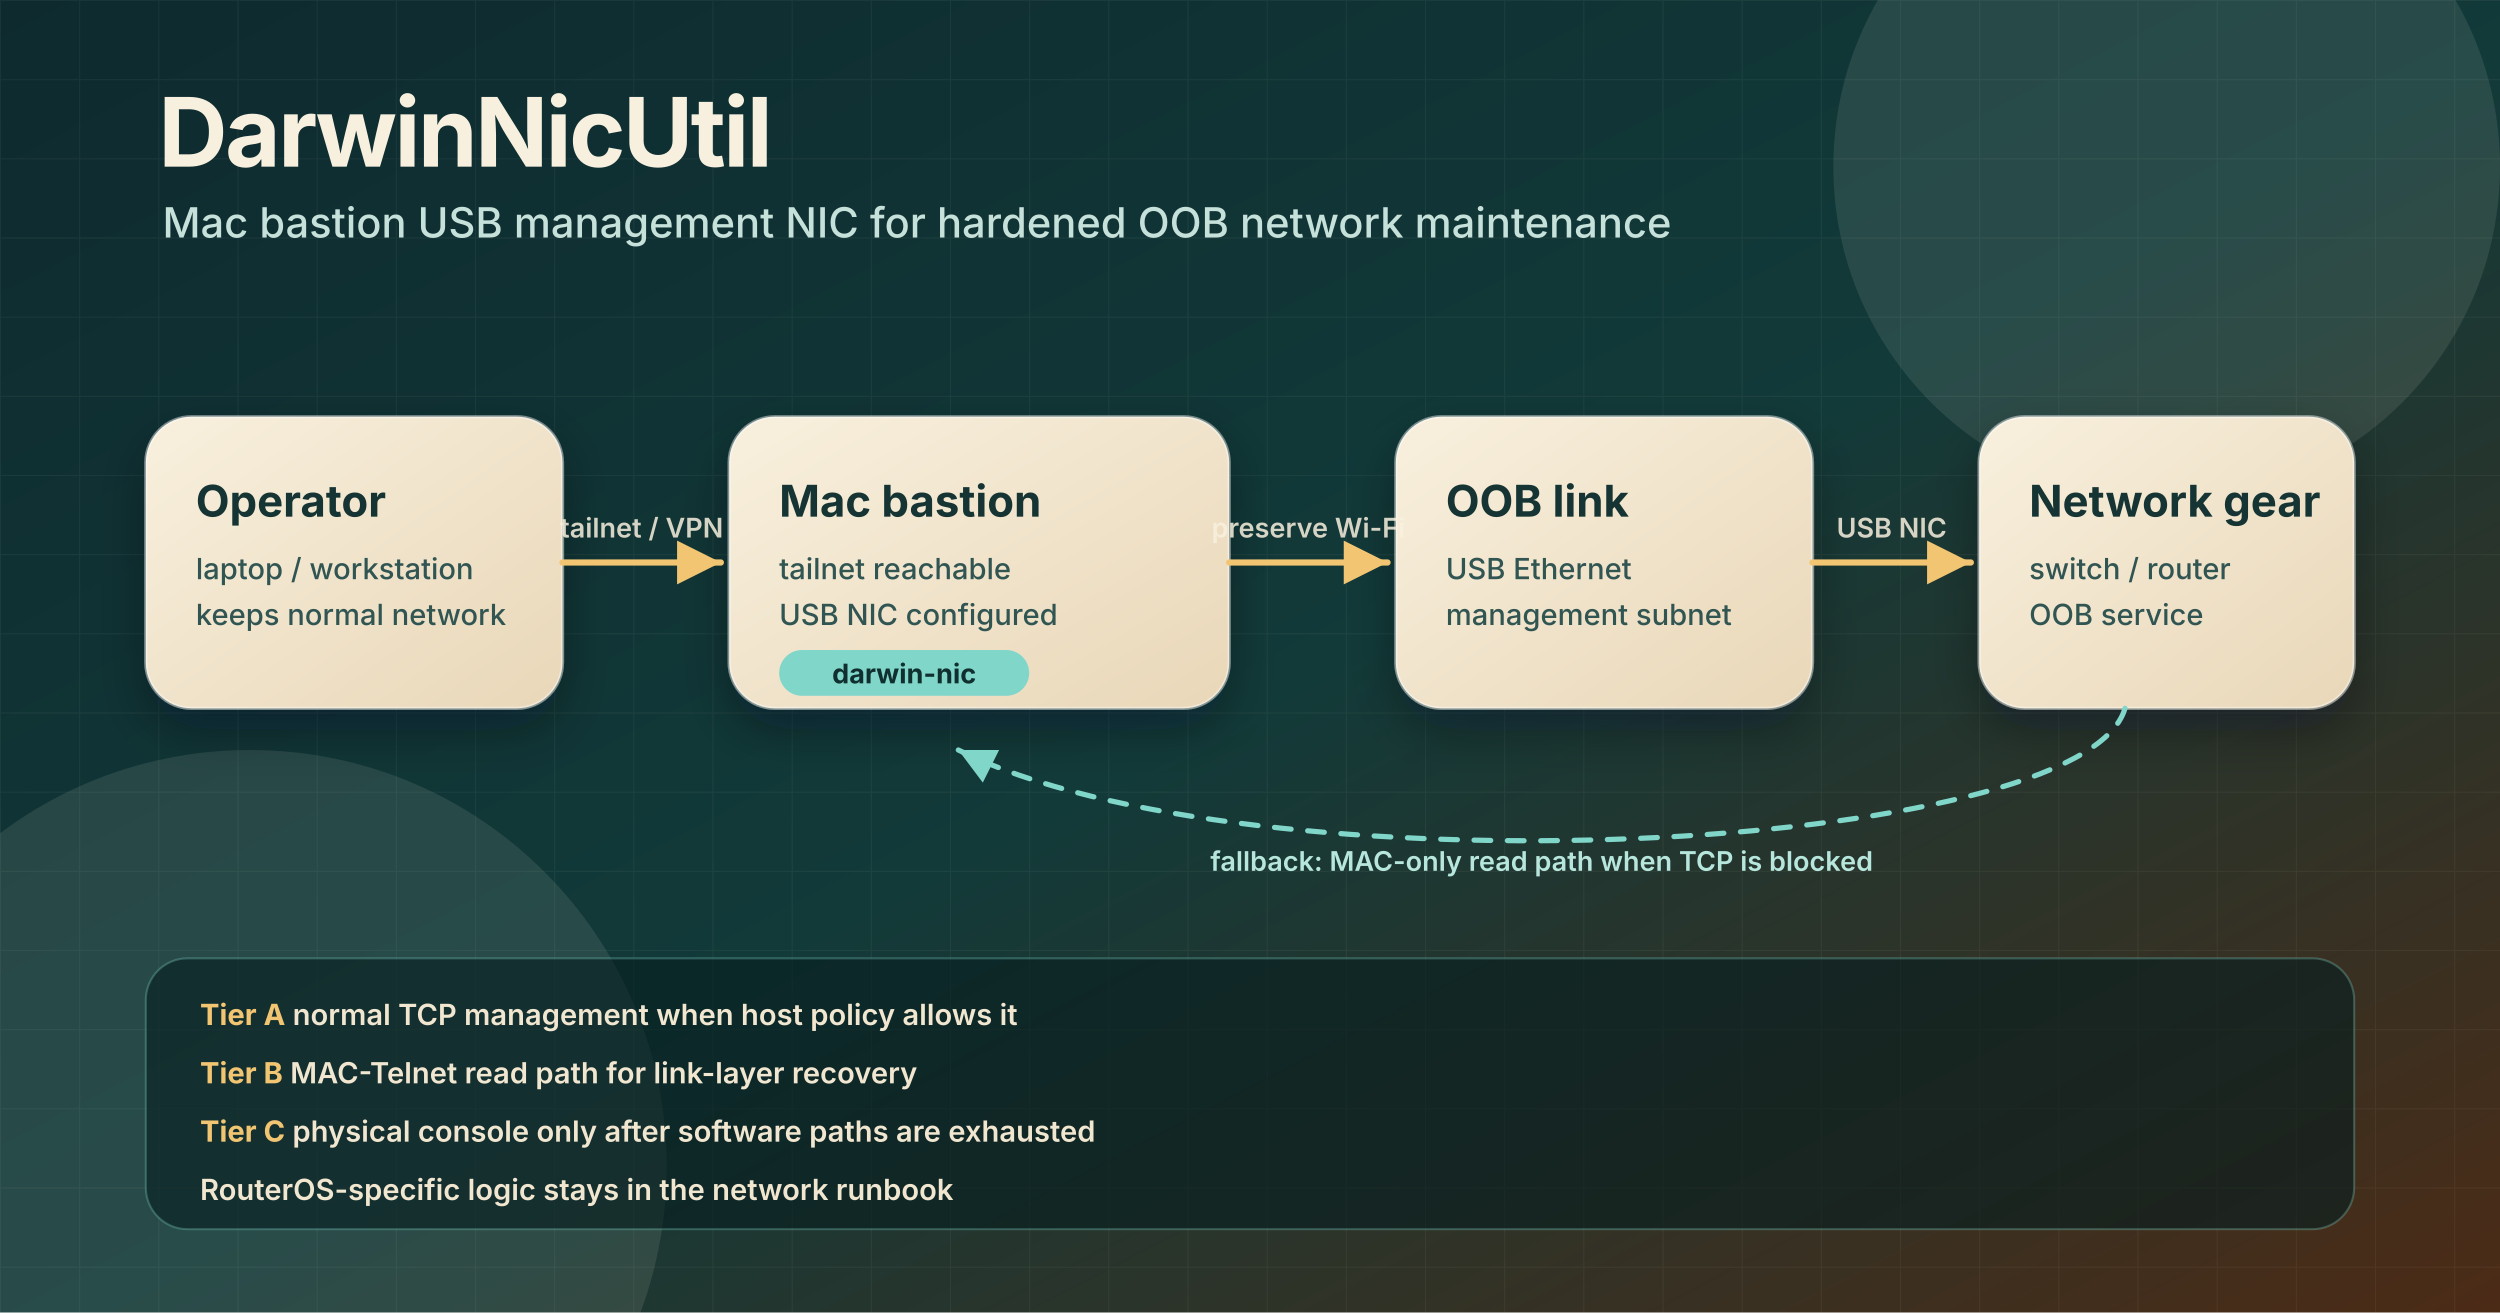
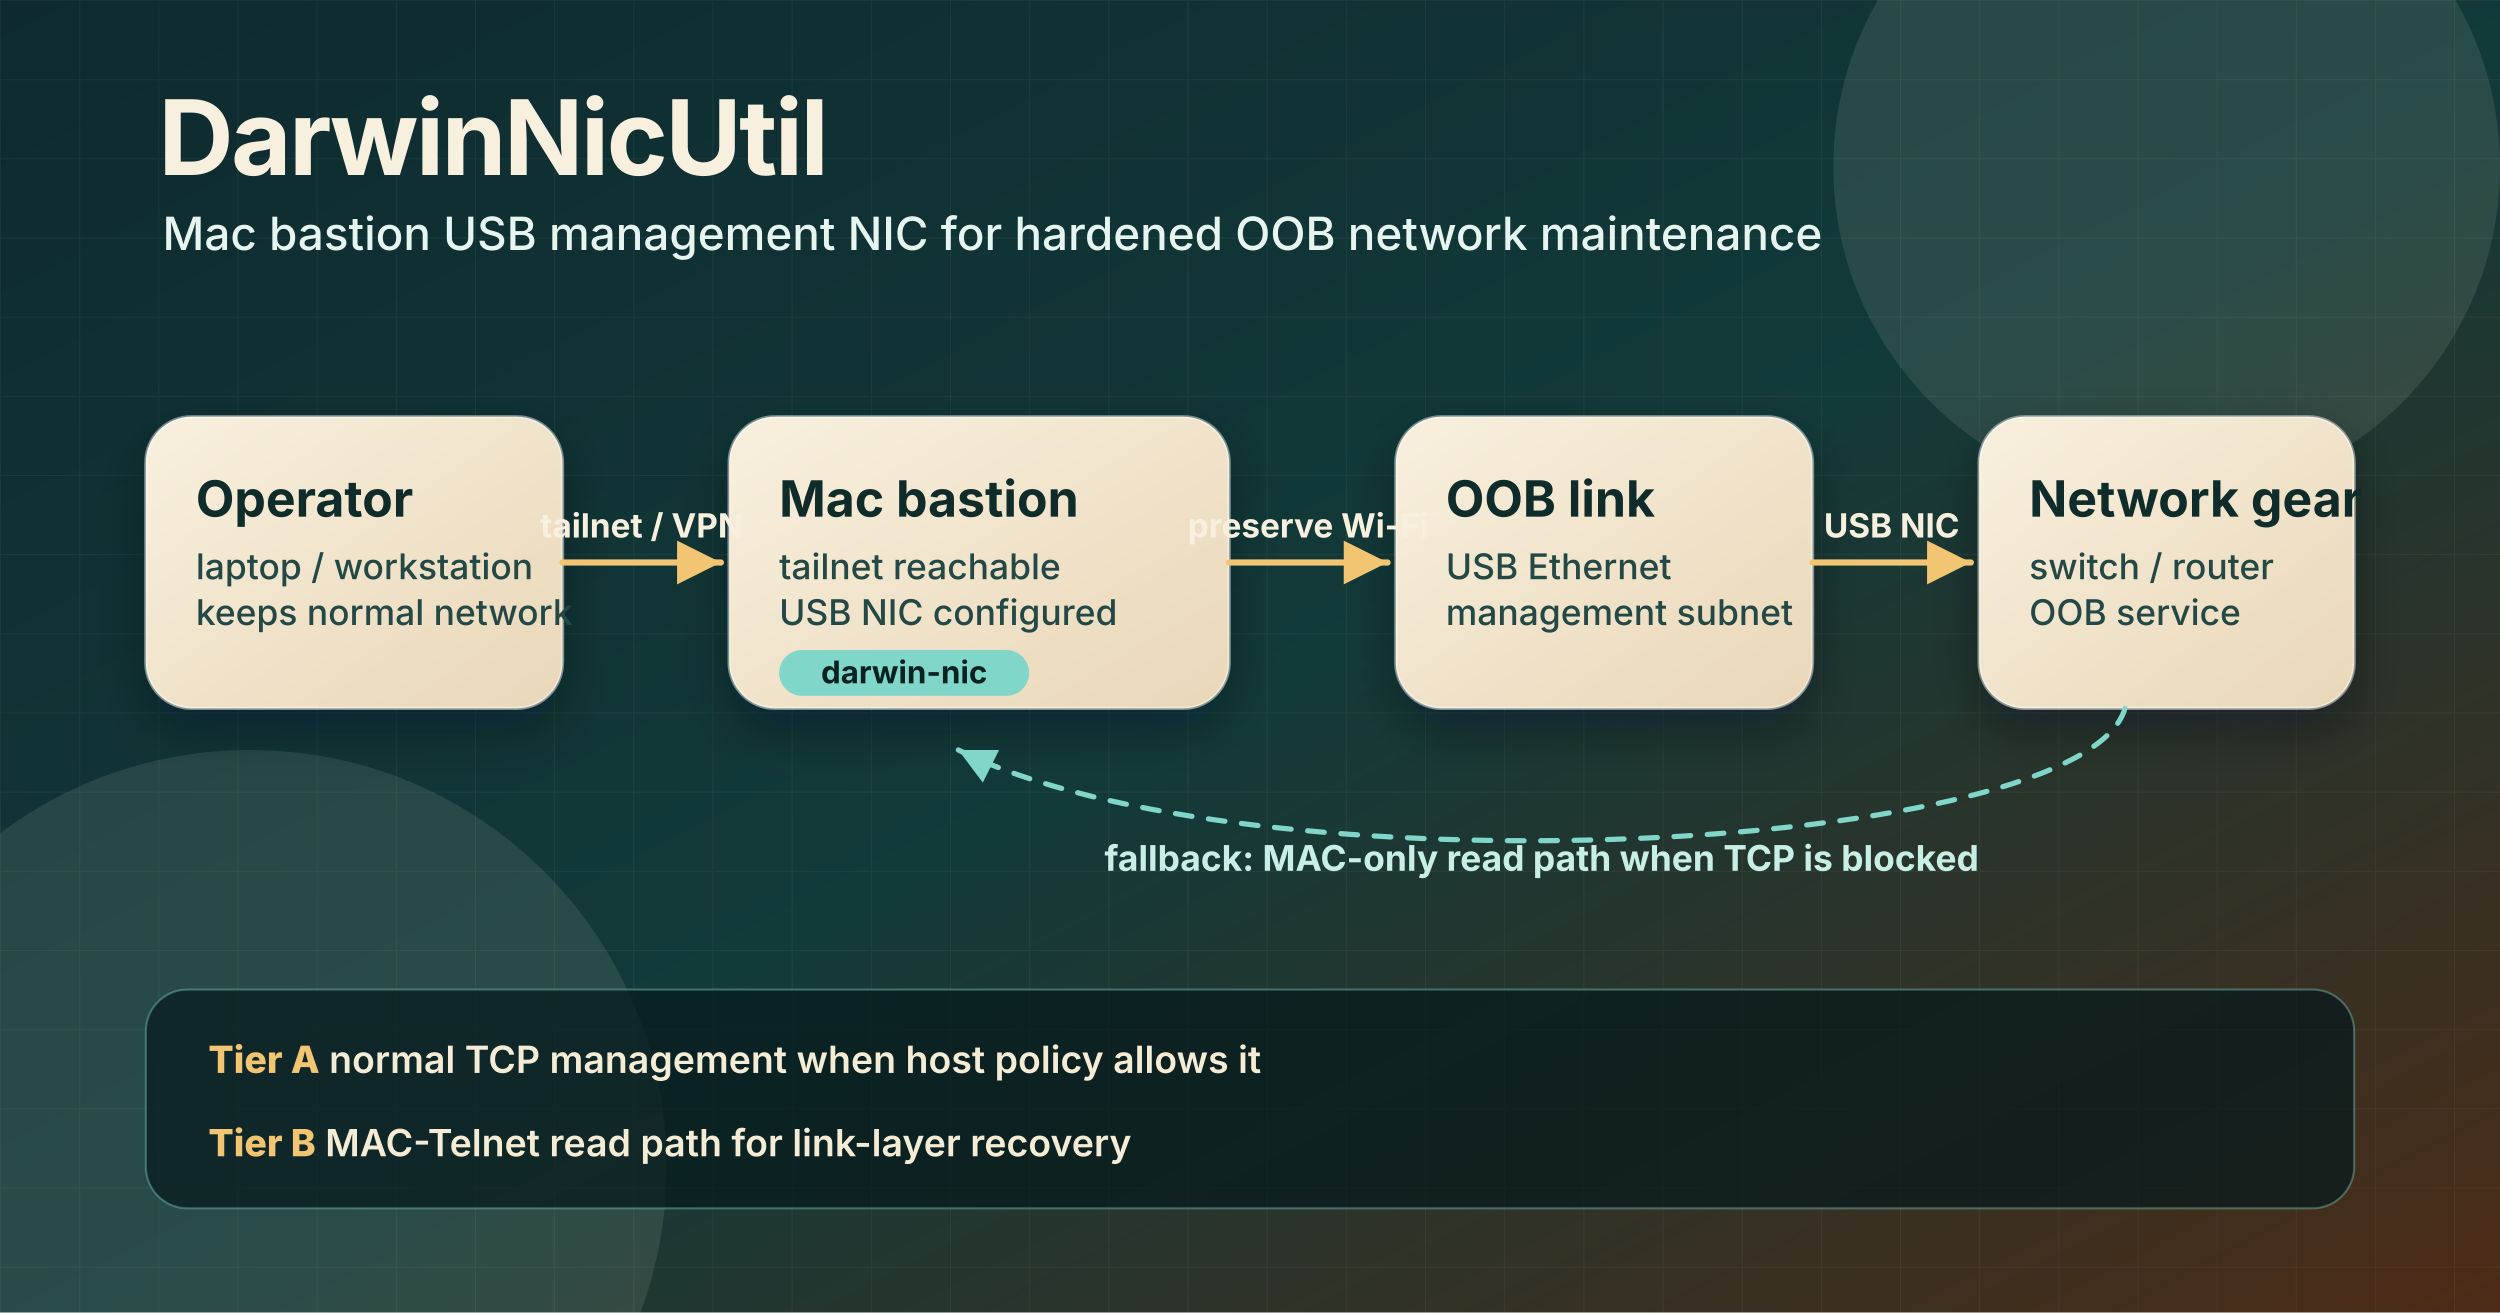
<svg xmlns="http://www.w3.org/2000/svg" width="1200" height="630" viewBox="0 0 1200 630" role="img" aria-labelledby="title desc">
  <defs>
    <linearGradient id="bg" x1="0" y1="0" x2="1" y2="1">
      <stop offset="0%" stop-color="#0e2a2f" />
      <stop offset="52%" stop-color="#123a39" />
      <stop offset="100%" stop-color="#4c2b16" />
    </linearGradient>
    <linearGradient id="card" x1="0" y1="0" x2="1" y2="1">
      <stop offset="0%" stop-color="#f8f0de" />
      <stop offset="100%" stop-color="#e9d7b8" />
    </linearGradient>
    <filter id="shadow" x="-20%" y="-25%" width="140%" height="160%">
      <feDropShadow dx="0" dy="10" stdDeviation="12" flood-color="#061112" flood-opacity="0.34" />
    </filter>
    <pattern id="grid" width="38" height="38" patternUnits="userSpaceOnUse">
      <path d="M 38 0 L 0 0 0 38" fill="none" stroke="#f8f0de" stroke-opacity="0.05" stroke-width="1" />
    </pattern>
    <marker id="arrow" markerWidth="9" markerHeight="9" refX="8" refY="4.5" orient="auto" markerUnits="strokeWidth">
      <path d="M1,1 L8,4.5 L1,8 Z" fill="#f2c572" />
    </marker>
    <marker id="arrow-teal" markerWidth="9" markerHeight="9" refX="8" refY="4.5" orient="auto" markerUnits="strokeWidth">
      <path d="M1,1 L8,4.5 L1,8 Z" fill="#81d6ca" />
    </marker>
    <style>
-       .title { font: 700 46px ui-sans-serif, system-ui, -apple-system, BlinkMacSystemFont, "Segoe UI", sans-serif; letter-spacing: -1.2px; fill: #f8f0de; }
-       .subtitle { font: 500 20px ui-sans-serif, system-ui, -apple-system, BlinkMacSystemFont, "Segoe UI", sans-serif; fill: #d6efe8; opacity: 0.92; }
-       .label { font: 700 21px ui-sans-serif, system-ui, -apple-system, BlinkMacSystemFont, "Segoe UI", sans-serif; fill: #153433; }
-       .small { font: 500 14px ui-sans-serif, system-ui, -apple-system, BlinkMacSystemFont, "Segoe UI", sans-serif; fill: #315552; }
-       .edge { font: 600 13px ui-sans-serif, system-ui, -apple-system, BlinkMacSystemFont, "Segoe UI", sans-serif; fill: #f8f0de; opacity: 0.85; text-anchor: middle; }
-       .fallback { font: 600 13px ui-sans-serif, system-ui, -apple-system, BlinkMacSystemFont, "Segoe UI", sans-serif; fill: #b6e6dc; text-anchor: middle; }
-       .pill { font: 700 13px ui-sans-serif, system-ui, -apple-system, BlinkMacSystemFont, "Segoe UI", sans-serif; fill: #103030; text-anchor: middle; }
-       .tier { font: 600 14px ui-sans-serif, system-ui, -apple-system, BlinkMacSystemFont, "Segoe UI", sans-serif; fill: #f1e6cf; }
-       .tier-key { font: 700 14px ui-sans-serif, system-ui, -apple-system, BlinkMacSystemFont, "Segoe UI", sans-serif; fill: #f2c572; }
+       .title { font: 700 50px ui-sans-serif, system-ui, -apple-system, BlinkMacSystemFont, "Segoe UI", sans-serif; letter-spacing: -1.2px; fill: #f8f0de; }
+       .subtitle { font: 500 22px ui-sans-serif, system-ui, -apple-system, BlinkMacSystemFont, "Segoe UI", sans-serif; fill: #e6f5ef; opacity: 1; }
+       .label { font: 700 24px ui-sans-serif, system-ui, -apple-system, BlinkMacSystemFont, "Segoe UI", sans-serif; fill: #0f2c2b; }
+       .small { font: 500 17px ui-sans-serif, system-ui, -apple-system, BlinkMacSystemFont, "Segoe UI", sans-serif; fill: #244845; }
+       .edge { font: 700 16px ui-sans-serif, system-ui, -apple-system, BlinkMacSystemFont, "Segoe UI", sans-serif; fill: #f8f0de; opacity: 1; text-anchor: middle; }
+       .fallback { font: 700 17px ui-sans-serif, system-ui, -apple-system, BlinkMacSystemFont, "Segoe UI", sans-serif; fill: #c8efe5; text-anchor: middle; }
+       .pill { font: 700 15px ui-sans-serif, system-ui, -apple-system, BlinkMacSystemFont, "Segoe UI", sans-serif; fill: #08221f; text-anchor: middle; }
+       .tier { font: 600 18px ui-sans-serif, system-ui, -apple-system, BlinkMacSystemFont, "Segoe UI", sans-serif; fill: #f5ecd6; }
+       .tier-key { font: 800 18px ui-sans-serif, system-ui, -apple-system, BlinkMacSystemFont, "Segoe UI", sans-serif; fill: #f2c572; }
      .card { fill: url(#card); stroke: rgba(255,255,255,0.42); stroke-width: 1.5; filter: url(#shadow); }
      .soft { fill: #f8f0de; opacity: 0.10; }
      .arrow { fill: none; stroke: #f2c572; stroke-width: 3; stroke-linecap: round; marker-end: url(#arrow); }
      .arrow-fb { fill: none; stroke: #81d6ca; stroke-width: 2.5; stroke-linecap: round; stroke-dasharray: 8 8; marker-end: url(#arrow-teal); }
    </style>
  </defs>
  <rect width="1200" height="630" fill="url(#bg)" />
  <rect width="1200" height="630" fill="url(#grid)" />
  <circle cx="1040" cy="80" r="160" class="soft" />
  <circle cx="120" cy="560" r="200" class="soft" />
-   <text x="76" y="80" class="title">DarwinNicUtil</text>
-   <text x="78" y="114" class="subtitle">Mac bastion USB management NIC for hardened OOB network maintenance</text>
+   <text x="76" y="84" class="title">DarwinNicUtil</text>
+   <text x="78" y="120" class="subtitle">Mac bastion USB management NIC for hardened OOB network maintenance</text>
  <rect x="70" y="200" width="200" height="140" rx="22" class="card" />
  <text x="94" y="248" class="label">Operator</text>
  <text x="94" y="278" class="small">laptop / workstation</text>
  <text x="94" y="300" class="small">keeps normal network</text>
  <rect x="350" y="200" width="240" height="140" rx="22" class="card" />
  <text x="374" y="248" class="label">Mac bastion</text>
  <text x="374" y="278" class="small">tailnet reachable</text>
  <text x="374" y="300" class="small">USB NIC configured</text>
  <rect x="374" y="312" width="120" height="22" rx="11" fill="#81d6ca" />
  <text x="434" y="328" class="pill">darwin-nic</text>
  <rect x="670" y="200" width="200" height="140" rx="22" class="card" />
  <text x="694" y="248" class="label">OOB link</text>
  <text x="694" y="278" class="small">USB Ethernet</text>
  <text x="694" y="300" class="small">management subnet</text>
  <rect x="950" y="200" width="180" height="140" rx="22" class="card" />
  <text x="974" y="248" class="label">Network gear</text>
  <text x="974" y="278" class="small">switch / router</text>
  <text x="974" y="300" class="small">OOB service</text>
  <path d="M270 270 L346 270" class="arrow" />
  <text x="308" y="258" class="edge">tailnet / VPN</text>
  <path d="M590 270 L666 270" class="arrow" />
  <text x="628" y="258" class="edge">preserve Wi-Fi</text>
  <path d="M870 270 L946 270" class="arrow" />
  <text x="908" y="258" class="edge">USB NIC</text>
  <path d="M1020 340 C1000 410, 600 430, 460 360" class="arrow-fb" />
  <text x="740" y="418" class="fallback">fallback: MAC-only read path when TCP is blocked</text>
-   <rect x="70" y="460" width="1060" height="130" rx="20" fill="#071d20" fill-opacity="0.62" stroke="#81d6ca" stroke-opacity="0.30" />
-   <text x="96" y="492" class="tier">
-     <tspan class="tier-key">Tier A</tspan>  normal TCP management when host policy allows it</text>
-   <text x="96" y="520" class="tier">
-     <tspan class="tier-key">Tier B</tspan>  MAC-Telnet read path for link-layer recovery</text>
-   <text x="96" y="548" class="tier">
-     <tspan class="tier-key">Tier C</tspan>  physical console only after software paths are exhausted</text>
-   <text x="96" y="576" class="tier">RouterOS-specific logic stays in the network runbook</text>
+   <rect x="70" y="475" width="1060" height="105" rx="20" fill="#061a1d" fill-opacity="0.72" stroke="#81d6ca" stroke-opacity="0.38" />
+   <text x="100" y="515" class="tier">
+     <tspan class="tier-key">Tier A</tspan>   normal TCP management when host policy allows it</text>
+   <text x="100" y="555" class="tier">
+     <tspan class="tier-key">Tier B</tspan>   MAC-Telnet read path for link-layer recovery</text>
</svg>
